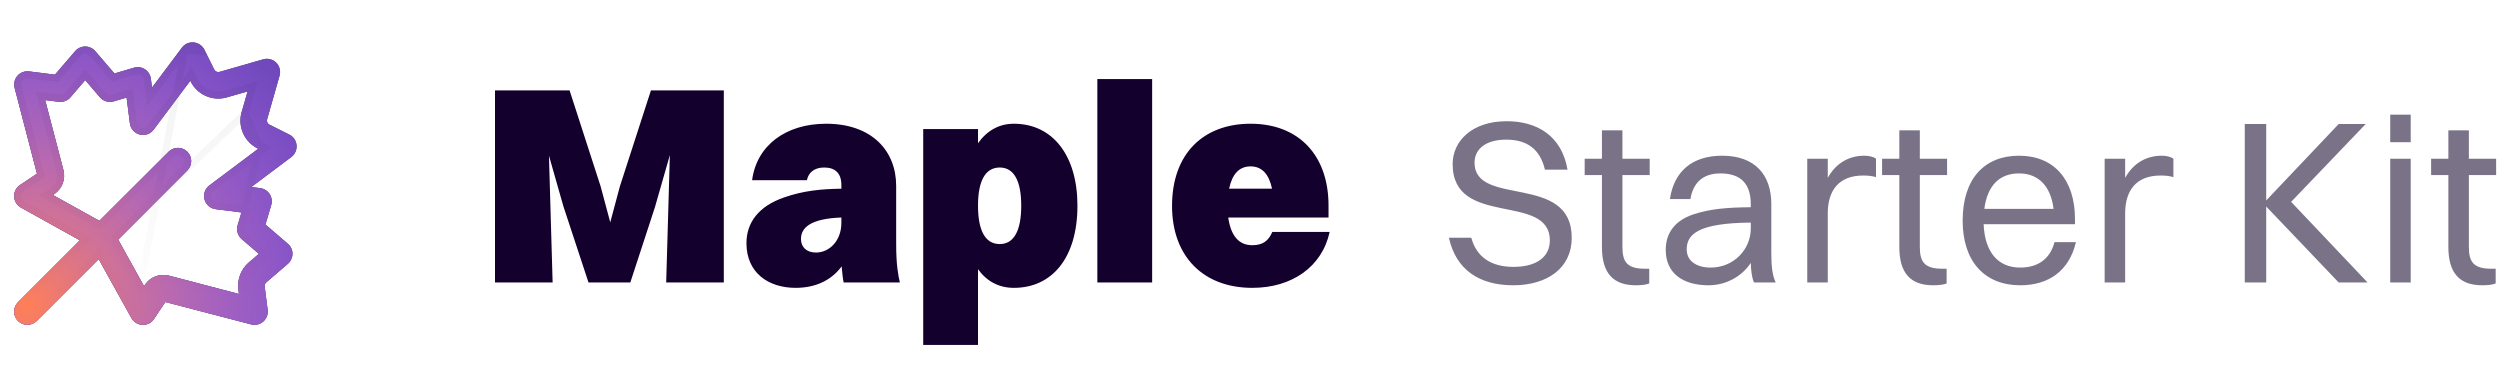
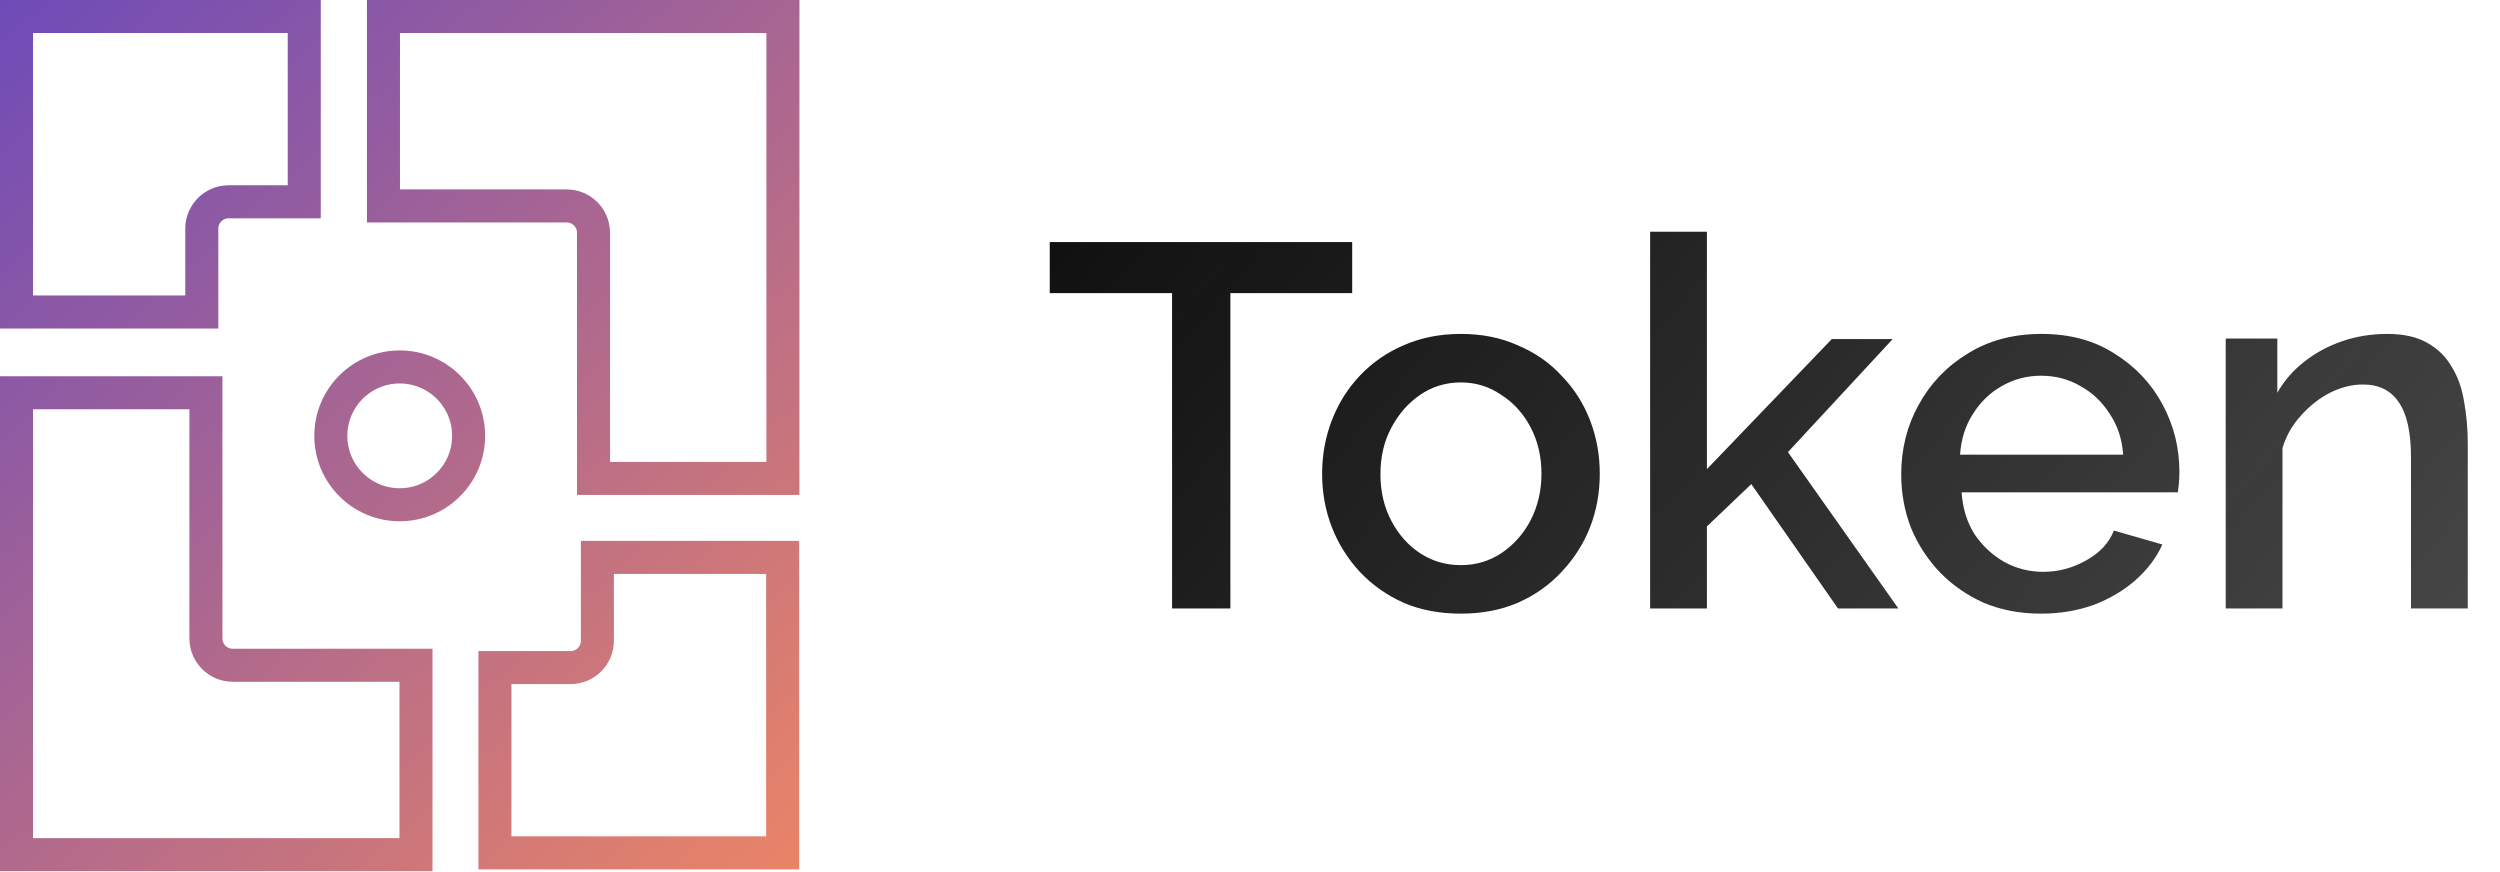
- <svg xmlns="http://www.w3.org/2000/svg" width="177" height="26" viewBox="0 0 177 26" fill="none">
-   <path d="M14.47 3.52C14.325 3.231 14.04 3.036 13.716 3.004C13.392 2.973 13.076 3.114 12.88 3.375L10.763 6.203L10.681 5.574C10.646 5.301 10.494 5.059 10.263 4.907C10.033 4.754 9.748 4.715 9.486 4.793L8.103 5.203L6.744 3.621C6.564 3.414 6.306 3.293 6.033 3.293C5.76 3.293 5.498 3.414 5.322 3.621L3.892 5.285L2.057 5.055C1.748 5.016 1.439 5.133 1.236 5.367C1.033 5.602 0.955 5.918 1.033 6.219L2.619 12.297L1.42 13.098C1.146 13.277 0.99 13.59 1.002 13.914C1.014 14.238 1.197 14.535 1.482 14.695L5.658 17.015L1.275 21.398C0.908 21.765 0.908 22.359 1.275 22.722C1.643 23.085 2.236 23.089 2.6 22.722L6.986 18.343L9.306 22.519C9.466 22.804 9.759 22.988 10.087 22.999C10.415 23.011 10.724 22.855 10.904 22.581L11.704 21.382L17.782 22.968C18.083 23.046 18.403 22.972 18.638 22.765C18.872 22.558 18.989 22.253 18.95 21.945L18.739 20.273C18.728 20.168 18.767 20.066 18.845 19.996L20.38 18.679C20.587 18.5 20.708 18.242 20.708 17.968C20.708 17.695 20.587 17.433 20.38 17.258L18.794 15.898L19.204 14.515C19.282 14.25 19.239 13.969 19.091 13.738C18.942 13.508 18.696 13.355 18.423 13.32L17.798 13.238L20.626 11.117C20.888 10.922 21.024 10.605 20.997 10.281C20.97 9.957 20.774 9.672 20.481 9.527L19.071 8.82C18.939 8.754 18.868 8.598 18.911 8.453L19.794 5.36C19.888 5.032 19.798 4.68 19.556 4.438C19.314 4.196 18.962 4.106 18.634 4.2L15.54 5.09C15.396 5.133 15.243 5.063 15.173 4.93L14.47 3.52ZM8.365 16.965L13.263 12.066C13.63 11.699 13.63 11.105 13.263 10.742C12.896 10.379 12.302 10.375 11.939 10.742L7.037 15.636L3.74 13.805L3.846 13.734C4.4 13.363 4.658 12.684 4.49 12.039L3.197 7.086L4.162 7.207C4.474 7.246 4.787 7.125 4.99 6.887L6.033 5.672L7.076 6.887C7.318 7.168 7.701 7.281 8.056 7.176L8.962 6.906L9.197 8.734C9.244 9.113 9.517 9.426 9.888 9.524C10.259 9.621 10.65 9.484 10.877 9.18L13.474 5.715L13.501 5.77C13.97 6.711 15.044 7.184 16.056 6.895L17.529 6.473L17.107 7.945C16.818 8.957 17.29 10.031 18.232 10.504L18.286 10.531L14.822 13.129C14.517 13.359 14.38 13.75 14.478 14.117C14.575 14.484 14.888 14.758 15.267 14.808L17.095 15.043L16.825 15.949C16.72 16.304 16.833 16.687 17.114 16.929L18.329 17.972L17.622 18.578C17.064 19.054 16.782 19.781 16.876 20.511L16.915 20.812L11.962 19.515C11.318 19.347 10.638 19.605 10.267 20.16L10.197 20.265L8.365 16.965Z" fill="#0D001D" />
-   <path d="M14.47 3.52C14.325 3.231 14.04 3.036 13.716 3.004C13.392 2.973 13.076 3.114 12.88 3.375L10.763 6.203L10.681 5.574C10.646 5.301 10.494 5.059 10.263 4.907C10.033 4.754 9.748 4.715 9.486 4.793L8.103 5.203L6.744 3.621C6.564 3.414 6.306 3.293 6.033 3.293C5.76 3.293 5.498 3.414 5.322 3.621L3.892 5.285L2.057 5.055C1.748 5.016 1.439 5.133 1.236 5.367C1.033 5.602 0.955 5.918 1.033 6.219L2.619 12.297L1.42 13.098C1.146 13.277 0.99 13.59 1.002 13.914C1.014 14.238 1.197 14.535 1.482 14.695L5.658 17.015L1.275 21.398C0.908 21.765 0.908 22.359 1.275 22.722C1.643 23.085 2.236 23.089 2.6 22.722L6.986 18.343L9.306 22.519C9.466 22.804 9.759 22.988 10.087 22.999C10.415 23.011 10.724 22.855 10.904 22.581L11.704 21.382L17.782 22.968C18.083 23.046 18.403 22.972 18.638 22.765C18.872 22.558 18.989 22.253 18.95 21.945L18.739 20.273C18.728 20.168 18.767 20.066 18.845 19.996L20.38 18.679C20.587 18.5 20.708 18.242 20.708 17.968C20.708 17.695 20.587 17.433 20.38 17.258L18.794 15.898L19.204 14.515C19.282 14.25 19.239 13.969 19.091 13.738C18.942 13.508 18.696 13.355 18.423 13.32L17.798 13.238L20.626 11.117C20.888 10.922 21.024 10.605 20.997 10.281C20.97 9.957 20.774 9.672 20.481 9.527L19.071 8.82C18.939 8.754 18.868 8.598 18.911 8.453L19.794 5.36C19.888 5.032 19.798 4.68 19.556 4.438C19.314 4.196 18.962 4.106 18.634 4.2L15.54 5.09C15.396 5.133 15.243 5.063 15.173 4.93L14.47 3.52ZM8.365 16.965L13.263 12.066C13.63 11.699 13.63 11.105 13.263 10.742C12.896 10.379 12.302 10.375 11.939 10.742L7.037 15.636L3.74 13.805L3.846 13.734C4.4 13.363 4.658 12.684 4.49 12.039L3.197 7.086L4.162 7.207C4.474 7.246 4.787 7.125 4.99 6.887L6.033 5.672L7.076 6.887C7.318 7.168 7.701 7.281 8.056 7.176L8.962 6.906L9.197 8.734C9.244 9.113 9.517 9.426 9.888 9.524C10.259 9.621 10.65 9.484 10.877 9.18L13.474 5.715L13.501 5.77C13.97 6.711 15.044 7.184 16.056 6.895L17.529 6.473L17.107 7.945C16.818 8.957 17.29 10.031 18.232 10.504L18.286 10.531L14.822 13.129C14.517 13.359 14.38 13.75 14.478 14.117C14.575 14.484 14.888 14.758 15.267 14.808L17.095 15.043L16.825 15.949C16.72 16.304 16.833 16.687 17.114 16.929L18.329 17.972L17.622 18.578C17.064 19.054 16.782 19.781 16.876 20.511L16.915 20.812L11.962 19.515C11.318 19.347 10.638 19.605 10.267 20.16L10.197 20.265L8.365 16.965Z" fill="url(#paint0_radial_64_8)" />
-   <path d="M14.47 3.52C14.325 3.231 14.04 3.036 13.716 3.004C13.392 2.973 13.076 3.114 12.88 3.375L10.763 6.203L10.681 5.574C10.646 5.301 10.494 5.059 10.263 4.907C10.033 4.754 9.748 4.715 9.486 4.793L8.103 5.203L6.744 3.621C6.564 3.414 6.306 3.293 6.033 3.293C5.76 3.293 5.498 3.414 5.322 3.621L3.892 5.285L2.057 5.055C1.748 5.016 1.439 5.133 1.236 5.367C1.033 5.602 0.955 5.918 1.033 6.219L2.619 12.297L1.42 13.098C1.146 13.277 0.99 13.59 1.002 13.914C1.014 14.238 1.197 14.535 1.482 14.695L5.658 17.015L1.275 21.398C0.908 21.765 0.908 22.359 1.275 22.722C1.643 23.085 2.236 23.089 2.6 22.722L6.986 18.343L9.306 22.519C9.466 22.804 9.759 22.988 10.087 22.999C10.415 23.011 10.724 22.855 10.904 22.581L11.704 21.382L17.782 22.968C18.083 23.046 18.403 22.972 18.638 22.765C18.872 22.558 18.989 22.253 18.95 21.945L18.739 20.273C18.728 20.168 18.767 20.066 18.845 19.996L20.38 18.679C20.587 18.5 20.708 18.242 20.708 17.968C20.708 17.695 20.587 17.433 20.38 17.258L18.794 15.898L19.204 14.515C19.282 14.25 19.239 13.969 19.091 13.738C18.942 13.508 18.696 13.355 18.423 13.32L17.798 13.238L20.626 11.117C20.888 10.922 21.024 10.605 20.997 10.281C20.97 9.957 20.774 9.672 20.481 9.527L19.071 8.82C18.939 8.754 18.868 8.598 18.911 8.453L19.794 5.36C19.888 5.032 19.798 4.68 19.556 4.438C19.314 4.196 18.962 4.106 18.634 4.2L15.54 5.09C15.396 5.133 15.243 5.063 15.173 4.93L14.47 3.52ZM8.365 16.965L13.263 12.066C13.63 11.699 13.63 11.105 13.263 10.742C12.896 10.379 12.302 10.375 11.939 10.742L7.037 15.636L3.74 13.805L3.846 13.734C4.4 13.363 4.658 12.684 4.49 12.039L3.197 7.086L4.162 7.207C4.474 7.246 4.787 7.125 4.99 6.887L6.033 5.672L7.076 6.887C7.318 7.168 7.701 7.281 8.056 7.176L8.962 6.906L9.197 8.734C9.244 9.113 9.517 9.426 9.888 9.524C10.259 9.621 10.65 9.484 10.877 9.18L13.474 5.715L13.501 5.77C13.97 6.711 15.044 7.184 16.056 6.895L17.529 6.473L17.107 7.945C16.818 8.957 17.29 10.031 18.232 10.504L18.286 10.531L14.822 13.129C14.517 13.359 14.38 13.75 14.478 14.117C14.575 14.484 14.888 14.758 15.267 14.808L17.095 15.043L16.825 15.949C16.72 16.304 16.833 16.687 17.114 16.929L18.329 17.972L17.622 18.578C17.064 19.054 16.782 19.781 16.876 20.511L16.915 20.812L11.962 19.515C11.318 19.347 10.638 19.605 10.267 20.16L10.197 20.265L8.365 16.965Z" fill="url(#paint1_radial_64_8)" />
-   <path d="M13.081 3.525L13.08 3.525L10.963 6.353L10.595 6.845L10.515 6.236L10.433 5.607L10.433 5.606C10.407 5.406 10.296 5.228 10.125 5.115C9.958 5.005 9.75 4.975 9.557 5.033L9.557 5.033L8.174 5.443L8.019 5.489L7.914 5.366L6.555 3.785C6.555 3.785 6.555 3.785 6.555 3.785C6.421 3.631 6.231 3.543 6.033 3.543C5.833 3.543 5.641 3.632 5.513 3.783L5.512 3.784L5.512 3.784L4.082 5.448L3.995 5.55L3.861 5.533L2.025 5.303L2.025 5.303C1.799 5.274 1.573 5.36 1.425 5.531C1.274 5.705 1.218 5.937 1.275 6.156C1.275 6.156 1.275 6.156 1.275 6.156L2.861 12.234L2.906 12.406L2.758 12.505L1.559 13.305L1.557 13.306C1.359 13.437 1.243 13.666 1.252 13.905C1.26 14.14 1.394 14.358 1.604 14.477C1.605 14.477 1.605 14.477 1.605 14.477L5.779 16.797L6.069 16.958L5.835 17.192L1.452 21.575C1.182 21.845 1.183 22.279 1.451 22.544C1.723 22.813 2.158 22.813 2.422 22.546L2.423 22.545L6.809 18.166L7.044 17.933L7.205 18.222L9.524 22.396C9.524 22.397 9.524 22.397 9.524 22.397L13.081 3.525ZM13.081 3.525C13.224 3.333 13.455 3.23 13.692 3.253C13.931 3.276 14.14 3.42 14.246 3.631L13.081 3.525ZM8.055 16.921L8.188 16.788L13.086 11.89C13.356 11.62 13.355 11.185 13.087 10.92C12.816 10.651 12.38 10.652 12.117 10.918L12.116 10.919L7.213 15.813L7.08 15.947L6.915 15.855L3.619 14.023L3.26 13.824L3.601 13.597L3.707 13.526C4.173 13.214 4.389 12.644 4.248 12.102L2.955 7.149L2.862 6.792L3.228 6.838L4.193 6.959C4.193 6.959 4.193 6.959 4.193 6.959C4.422 6.988 4.652 6.899 4.8 6.725L4.8 6.724L5.843 5.509L6.033 5.288L6.223 5.509L7.265 6.724C7.265 6.724 7.265 6.724 7.266 6.724C7.444 6.931 7.725 7.014 7.985 6.936C7.985 6.936 7.985 6.936 7.985 6.936L8.891 6.667L9.173 6.583L9.21 6.875L9.445 8.703L9.445 8.704C9.479 8.981 9.679 9.21 9.952 9.282C10.225 9.354 10.511 9.253 10.676 9.031L10.676 9.03L13.274 5.565L13.517 5.241L13.698 5.603L13.725 5.658L13.725 5.658C14.14 6.492 15.091 6.91 15.987 6.654L17.46 6.233L17.893 6.108L17.769 6.542L17.347 8.014L8.055 16.921ZM8.055 16.921L8.146 17.086L9.978 20.387L10.177 20.745L10.405 20.404L10.475 20.299M8.055 16.921L10.475 20.299M10.475 20.299L10.475 20.298C10.787 19.832 11.358 19.616 11.899 19.757L10.475 20.299ZM18.344 10.28L18.398 10.308L18.76 10.489L18.436 10.731L14.972 13.328C14.972 13.328 14.972 13.328 14.972 13.328C14.748 13.498 14.648 13.785 14.719 14.053C14.791 14.321 15.02 14.523 15.299 14.56C15.3 14.56 15.3 14.561 15.3 14.561L17.127 14.795L17.418 14.832L17.334 15.114L17.065 16.02L18.344 10.28ZM18.344 10.28C17.509 9.862 17.091 8.91 17.347 8.014L18.344 10.28ZM18.713 17.973L18.492 18.162L17.785 18.768L17.785 18.768C17.29 19.19 17.041 19.832 17.124 20.479L18.713 17.973ZM18.713 17.973L18.492 17.783M18.713 17.973L18.492 17.783M18.492 17.783L17.278 16.74C17.277 16.74 17.277 16.74 17.277 16.74M18.492 17.783L17.277 16.74M17.277 16.74C17.07 16.561 16.988 16.281 17.065 16.02L17.277 16.74ZM11.899 19.757L16.852 21.054L17.211 21.148L17.163 20.78L17.124 20.479L11.899 19.757Z" stroke="url(#paint2_linear_64_8)" stroke-opacity="0.05" stroke-width="0.5" />
-   <path d="M35.046 20V6.4H40.326L42.526 13.2L43.206 15.74L43.886 13.2L46.086 6.4H51.246V20H47.166L47.426 10.98L46.366 14.68L44.626 20H41.666L39.886 14.6L38.866 11.02L39.126 20H35.046ZM57.129 12.76H53.249C53.569 10.3 55.629 8.76 58.489 8.76C61.709 8.76 63.449 10.66 63.449 13.16V17.26C63.449 18.76 63.589 19.46 63.709 20H59.729C59.669 19.7 59.629 19.32 59.589 18.86C58.789 19.94 57.609 20.38 56.329 20.38C54.409 20.38 52.849 19.32 52.849 17.22C52.849 15.76 53.709 14.6 55.509 13.98C56.869 13.5 58.149 13.38 59.569 13.36V13.1C59.569 12.26 59.129 11.86 58.349 11.86C57.609 11.86 57.229 12.26 57.129 12.76ZM56.709 16.92C56.709 17.48 57.089 17.88 57.769 17.88C58.729 17.88 59.569 17.04 59.569 15.78V15.4C57.349 15.48 56.709 16.14 56.709 16.92ZM69.243 24.42H65.363V9.14H69.243V10.14C69.883 9.24 70.743 8.76 71.783 8.76C74.523 8.76 76.283 11 76.283 14.56C76.283 18.26 74.483 20.38 71.783 20.38C70.723 20.38 69.863 19.92 69.243 19.06V24.42ZM70.783 11.86C69.763 11.86 69.243 12.8 69.243 14.56C69.243 16.34 69.763 17.28 70.783 17.28C71.783 17.28 72.303 16.34 72.303 14.56C72.303 12.8 71.783 11.86 70.783 11.86ZM77.692 20V5.6H81.572V20H77.692ZM94.14 16.42C93.6 18.9 91.46 20.38 88.66 20.38C85.18 20.38 82.98 18.14 82.98 14.58C82.98 10.88 85.2 8.76 88.54 8.76C91.92 8.76 94.06 10.96 94.06 14.56V15.4H86.96C87.14 16.68 87.7 17.36 88.66 17.36C89.38 17.36 89.8 17.08 90.08 16.42H94.14ZM88.54 11.78C87.74 11.78 87.24 12.32 87.02 13.36H90.06C89.84 12.32 89.34 11.78 88.54 11.78Z" fill="#14002D" />
-   <path d="M104.398 11.519C104.398 14.687 111.279 12.229 111.279 16.832C111.279 18.994 109.53 20.198 107.137 20.198C104.728 20.198 103.078 19.093 102.583 16.832H104.167C104.53 18.169 105.537 18.895 107.154 18.895C108.837 18.895 109.728 18.152 109.728 17.03C109.728 13.598 102.847 16.155 102.847 11.618C102.847 10.001 104.2 8.582 106.675 8.582C108.837 8.582 110.569 9.621 110.982 12.014H109.381C109.035 10.529 108.078 9.886 106.642 9.886C105.223 9.886 104.398 10.529 104.398 11.519ZM113.416 17.476V12.393H112.195V11.239H113.416V9.226H114.868V11.239H116.799V12.393H114.868V17.476C114.868 18.532 115.182 19.026 116.469 19.026H116.766V20.066C116.601 20.148 116.238 20.198 115.825 20.198C114.192 20.198 113.416 19.323 113.416 17.476ZM119.683 14.093H118.231C118.511 12.162 119.782 11.024 121.927 11.024C124.27 11.024 125.408 12.393 125.408 14.44V17.888C125.408 18.895 125.491 19.521 125.722 20H124.187C124.022 19.654 123.973 19.142 123.956 18.614C123.214 19.72 122.026 20.198 120.97 20.198C119.155 20.198 117.934 19.357 117.934 17.69C117.934 16.485 118.594 15.611 119.881 15.182C121.069 14.786 122.273 14.687 123.956 14.671V14.473C123.956 13.053 123.296 12.278 121.795 12.278C120.541 12.278 119.864 12.971 119.683 14.093ZM119.419 17.657C119.419 18.465 120.095 18.944 121.118 18.944C122.735 18.944 123.956 17.674 123.956 16.172V15.759C120.227 15.793 119.419 16.584 119.419 17.657ZM127.954 20V11.239H129.406V12.591C130 11.519 130.94 11.024 131.996 11.024C132.343 11.024 132.656 11.107 132.821 11.239V12.542C132.574 12.46 132.26 12.427 131.914 12.427C130.165 12.427 129.406 13.515 129.406 15.1V20H127.954ZM134.472 17.476V12.393H133.251V11.239H134.472V9.226H135.924V11.239H137.854V12.393H135.924V17.476C135.924 18.532 136.237 19.026 137.524 19.026H137.821V20.066C137.656 20.148 137.293 20.198 136.881 20.198C135.247 20.198 134.472 19.323 134.472 17.476ZM146.975 17.145C146.497 19.192 145.028 20.198 143.032 20.198C140.491 20.198 138.956 18.482 138.956 15.627C138.956 12.658 140.491 11.024 142.949 11.024C145.424 11.024 146.909 12.723 146.909 15.512V15.875H140.441C140.524 17.838 141.448 18.944 143.032 18.944C144.269 18.944 145.144 18.35 145.457 17.145H146.975ZM142.949 12.278C141.547 12.278 140.705 13.152 140.491 14.786H145.391C145.193 13.169 144.319 12.278 142.949 12.278ZM149.009 20V11.239H150.461V12.591C151.055 11.519 151.996 11.024 153.052 11.024C153.398 11.024 153.712 11.107 153.877 11.239V12.542C153.629 12.46 153.316 12.427 152.969 12.427C151.22 12.427 150.461 13.515 150.461 15.1V20H149.009ZM158.93 20V8.78H160.448V14.192L165.579 8.78H167.493L162.213 14.291L167.625 20H165.579L160.448 14.621V20H158.93ZM169.227 10.067V8.12H170.679V10.067H169.227ZM169.227 20V11.239H170.679V20H169.227ZM173.344 17.476V12.393H172.123V11.239H173.344V9.226H174.796V11.239H176.727V12.393H174.796V17.476C174.796 18.532 175.11 19.026 176.397 19.026H176.694V20.066C176.529 20.148 176.166 20.198 175.753 20.198C174.12 20.198 173.344 19.323 173.344 17.476Z" fill="#0D0027" fill-opacity="0.55" />
+ <svg xmlns="http://www.w3.org/2000/svg" width="4844" height="1688" viewBox="0 0 4844 1688" fill="none">
+   <path d="M1517 32V927H1150V451C1150 422.281 1126.72 399 1098 399H743V32H1517ZM806 1656H32V761H399V1237C399 1265.72 422.281 1289 451 1289H806V1656ZM391 443V604.5H32V32H589.5V391H443C414.281 391 391 414.281 391 443ZM1157.5 1241.5V1080H1516.5V1652.5H959V1293.5H1105.5C1134.22 1293.5 1157.5 1270.22 1157.5 1241.5ZM908 844.5C908 918.23 848.23 978 774.5 978C700.77 978 641 918.23 641 844.5C641 770.77 700.77 711 774.5 711C848.23 711 908 770.77 908 844.5Z" stroke="url(#paint0_linear_27_29)" stroke-width="64" />
+   <path d="M2620 568H2384V1179H2271V568H2034V469H2620V568ZM2830.74 1189C2789.41 1189 2752.41 1182 2719.74 1168C2687.08 1153.33 2658.74 1133.33 2634.74 1108C2611.41 1082.67 2593.41 1054 2580.74 1022C2568.08 989.333 2561.74 954.667 2561.74 918C2561.74 881.333 2568.08 846.667 2580.74 814C2593.41 781.333 2611.41 752.667 2634.74 728C2658.74 702.667 2687.08 683 2719.74 669C2753.08 654.333 2790.08 647 2830.74 647C2871.41 647 2908.08 654.333 2940.74 669C2974.08 683 3002.41 702.667 3025.74 728C3049.74 752.667 3068.08 781.333 3080.74 814C3093.41 846.667 3099.74 881.333 3099.74 918C3099.74 954.667 3093.41 989.333 3080.74 1022C3068.08 1054 3049.74 1082.67 3025.74 1108C3002.41 1133.33 2974.08 1153.33 2940.74 1168C2908.08 1182 2871.41 1189 2830.74 1189ZM2674.74 919C2674.74 952.333 2681.74 982.333 2695.74 1009C2709.74 1035.67 2728.41 1056.67 2751.74 1072C2775.08 1087.33 2801.41 1095 2830.74 1095C2859.41 1095 2885.41 1087.33 2908.74 1072C2932.74 1056 2951.74 1034.67 2965.74 1008C2979.74 980.667 2986.74 950.667 2986.74 918C2986.74 884.667 2979.74 854.667 2965.74 828C2951.74 801.333 2932.74 780.333 2908.74 765C2885.41 749 2859.41 741 2830.74 741C2801.41 741 2775.08 749 2751.74 765C2728.41 781 2709.74 802.333 2695.74 829C2681.74 855 2674.74 885 2674.74 919ZM3561.3 1179L3393.3 938L3307.3 1020V1179H3197.3V449H3307.3V909L3549.3 657H3667.3L3464.3 876L3678.3 1179H3561.3ZM3954.81 1189C3914.15 1189 3877.15 1182 3843.81 1168C3811.15 1153.33 3782.81 1133.67 3758.81 1109C3734.81 1083.67 3716.15 1055 3702.81 1023C3690.15 990.333 3683.81 955.667 3683.81 919C3683.81 869.667 3695.15 824.667 3717.81 784C3740.48 742.667 3772.15 709.667 3812.81 685C3853.48 659.667 3901.15 647 3955.81 647C4010.48 647 4057.48 659.667 4096.81 685C4136.81 709.667 4167.81 742.333 4189.81 783C4211.81 823.667 4222.81 867.333 4222.81 914C4222.81 922 4222.48 929.667 4221.81 937C4221.15 943.667 4220.48 949.333 4219.81 954H3800.81C3802.81 984.667 3811.15 1011.67 3825.81 1035C3841.15 1057.67 3860.48 1075.67 3883.81 1089C3907.15 1101.67 3932.15 1108 3958.81 1108C3988.15 1108 4015.81 1100.67 4041.81 1086C4068.48 1071.33 4086.48 1052 4095.81 1028L4189.81 1055C4178.48 1080.33 4161.15 1103.33 4137.81 1124C4115.15 1144 4088.15 1160 4056.81 1172C4025.48 1183.33 3991.48 1189 3954.81 1189ZM3797.81 881H4113.81C4111.81 851 4103.15 824.667 4087.81 802C4073.15 778.667 4054.15 760.667 4030.81 748C4008.15 734.667 3982.81 728 3954.81 728C3927.48 728 3902.15 734.667 3878.81 748C3856.15 760.667 3837.48 778.667 3822.81 802C3808.15 824.667 3799.81 851 3797.81 881ZM4781.54 1179H4671.54V886C4671.54 837.333 4663.54 801.667 4647.54 779C4632.21 756.333 4609.21 745 4578.54 745C4557.21 745 4535.87 750.333 4514.54 761C4493.87 771.667 4475.21 786.333 4458.54 805C4441.87 823 4429.87 844 4422.54 868V1179H4312.54V656H4412.54V761C4425.87 737.667 4443.21 717.667 4464.54 701C4486.54 683.667 4511.21 670.333 4538.54 661C4565.87 651.667 4594.87 647 4625.54 647C4656.87 647 4682.54 652.667 4702.54 664C4723.21 675.333 4739.21 691 4750.54 711C4762.54 730.333 4770.54 753 4774.54 779C4779.21 804.333 4781.54 831.333 4781.54 860V1179Z" fill="url(#paint1_linear_27_29)" />
  <defs>
-     <radialGradient id="paint0_radial_64_8" cx="0" cy="0" r="1" gradientUnits="userSpaceOnUse" gradientTransform="translate(1 23) rotate(-47.3271) scale(79.1336 79.1337)">
-       <stop stop-color="#9563FF" />
-       <stop offset="1" stop-color="#9563FF" stop-opacity="0" />
-     </radialGradient>
-     <radialGradient id="paint1_radial_64_8" cx="0" cy="0" r="1" gradientUnits="userSpaceOnUse" gradientTransform="translate(1.90911 21.6364) rotate(-41.7101) scale(28.0094 28.0093)">
-       <stop stop-color="#FF7F57" />
-       <stop offset="1" stop-color="#9563FF" stop-opacity="0" />
-     </radialGradient>
-     <linearGradient id="paint2_linear_64_8" x1="11" y1="3" x2="11" y2="23" gradientUnits="userSpaceOnUse">
-       <stop />
-       <stop offset="1" stop-opacity="0" />
+     <linearGradient id="paint0_linear_27_29" x1="0" y1="0" x2="1549" y2="1688" gradientUnits="userSpaceOnUse">
+       <stop stop-color="#6E4BB8" />
+       <stop offset="1" stop-color="#EA8467" />
+     </linearGradient>
+     <linearGradient id="paint1_linear_27_29" x1="2019" y1="239" x2="4252.31" y2="2116.74" gradientUnits="userSpaceOnUse">
+       <stop stop-color="#0D0D0E" />
+       <stop offset="1" stop-color="#0D0D0E" stop-opacity="0.75" />
    </linearGradient>
  </defs>
</svg>
